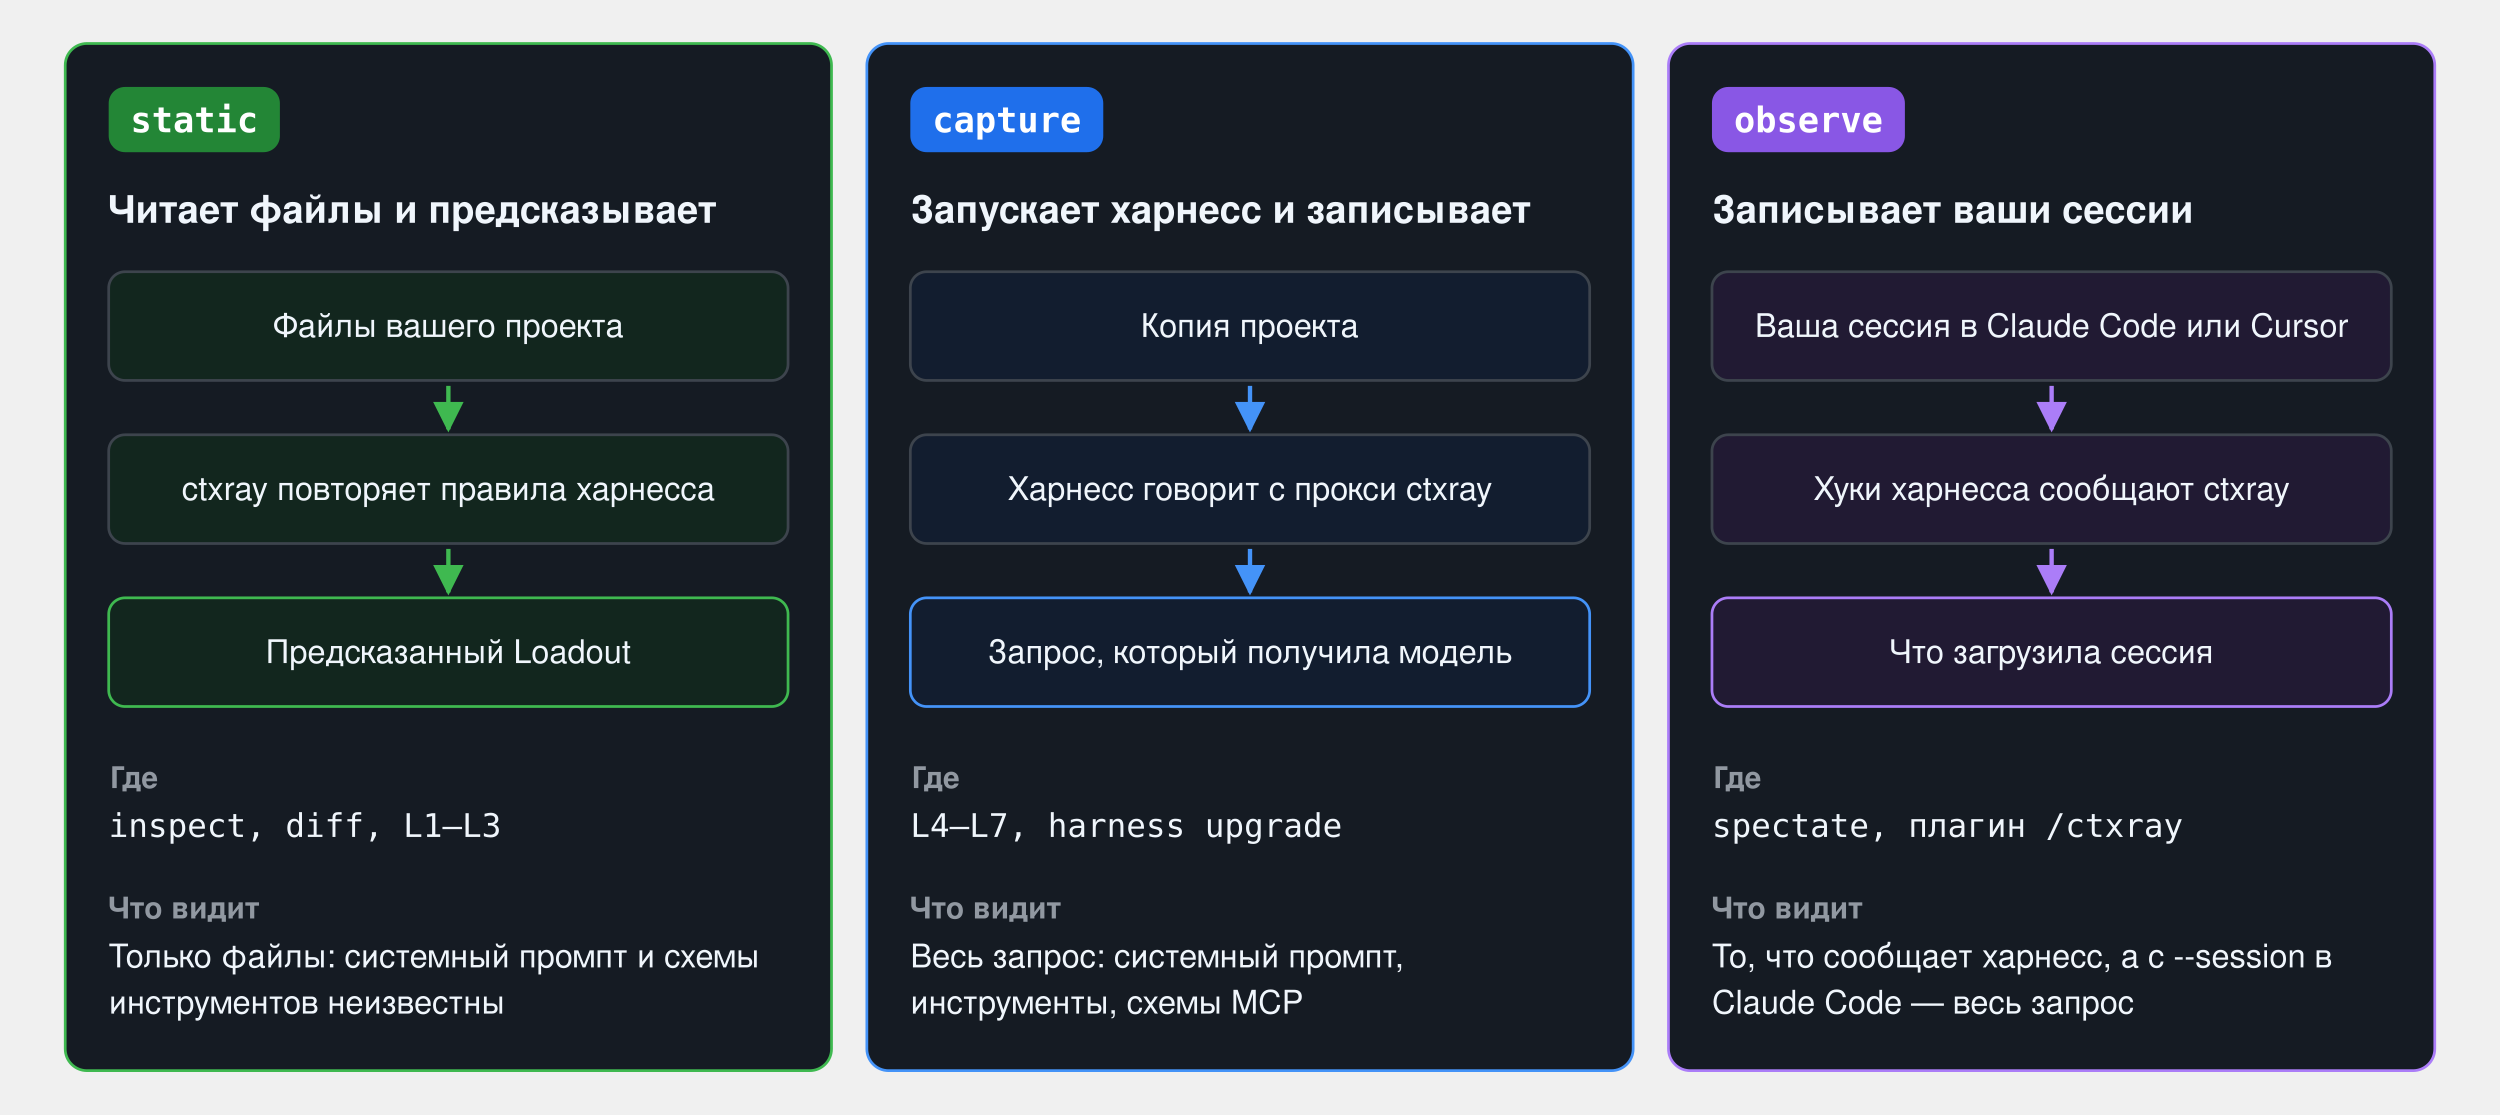
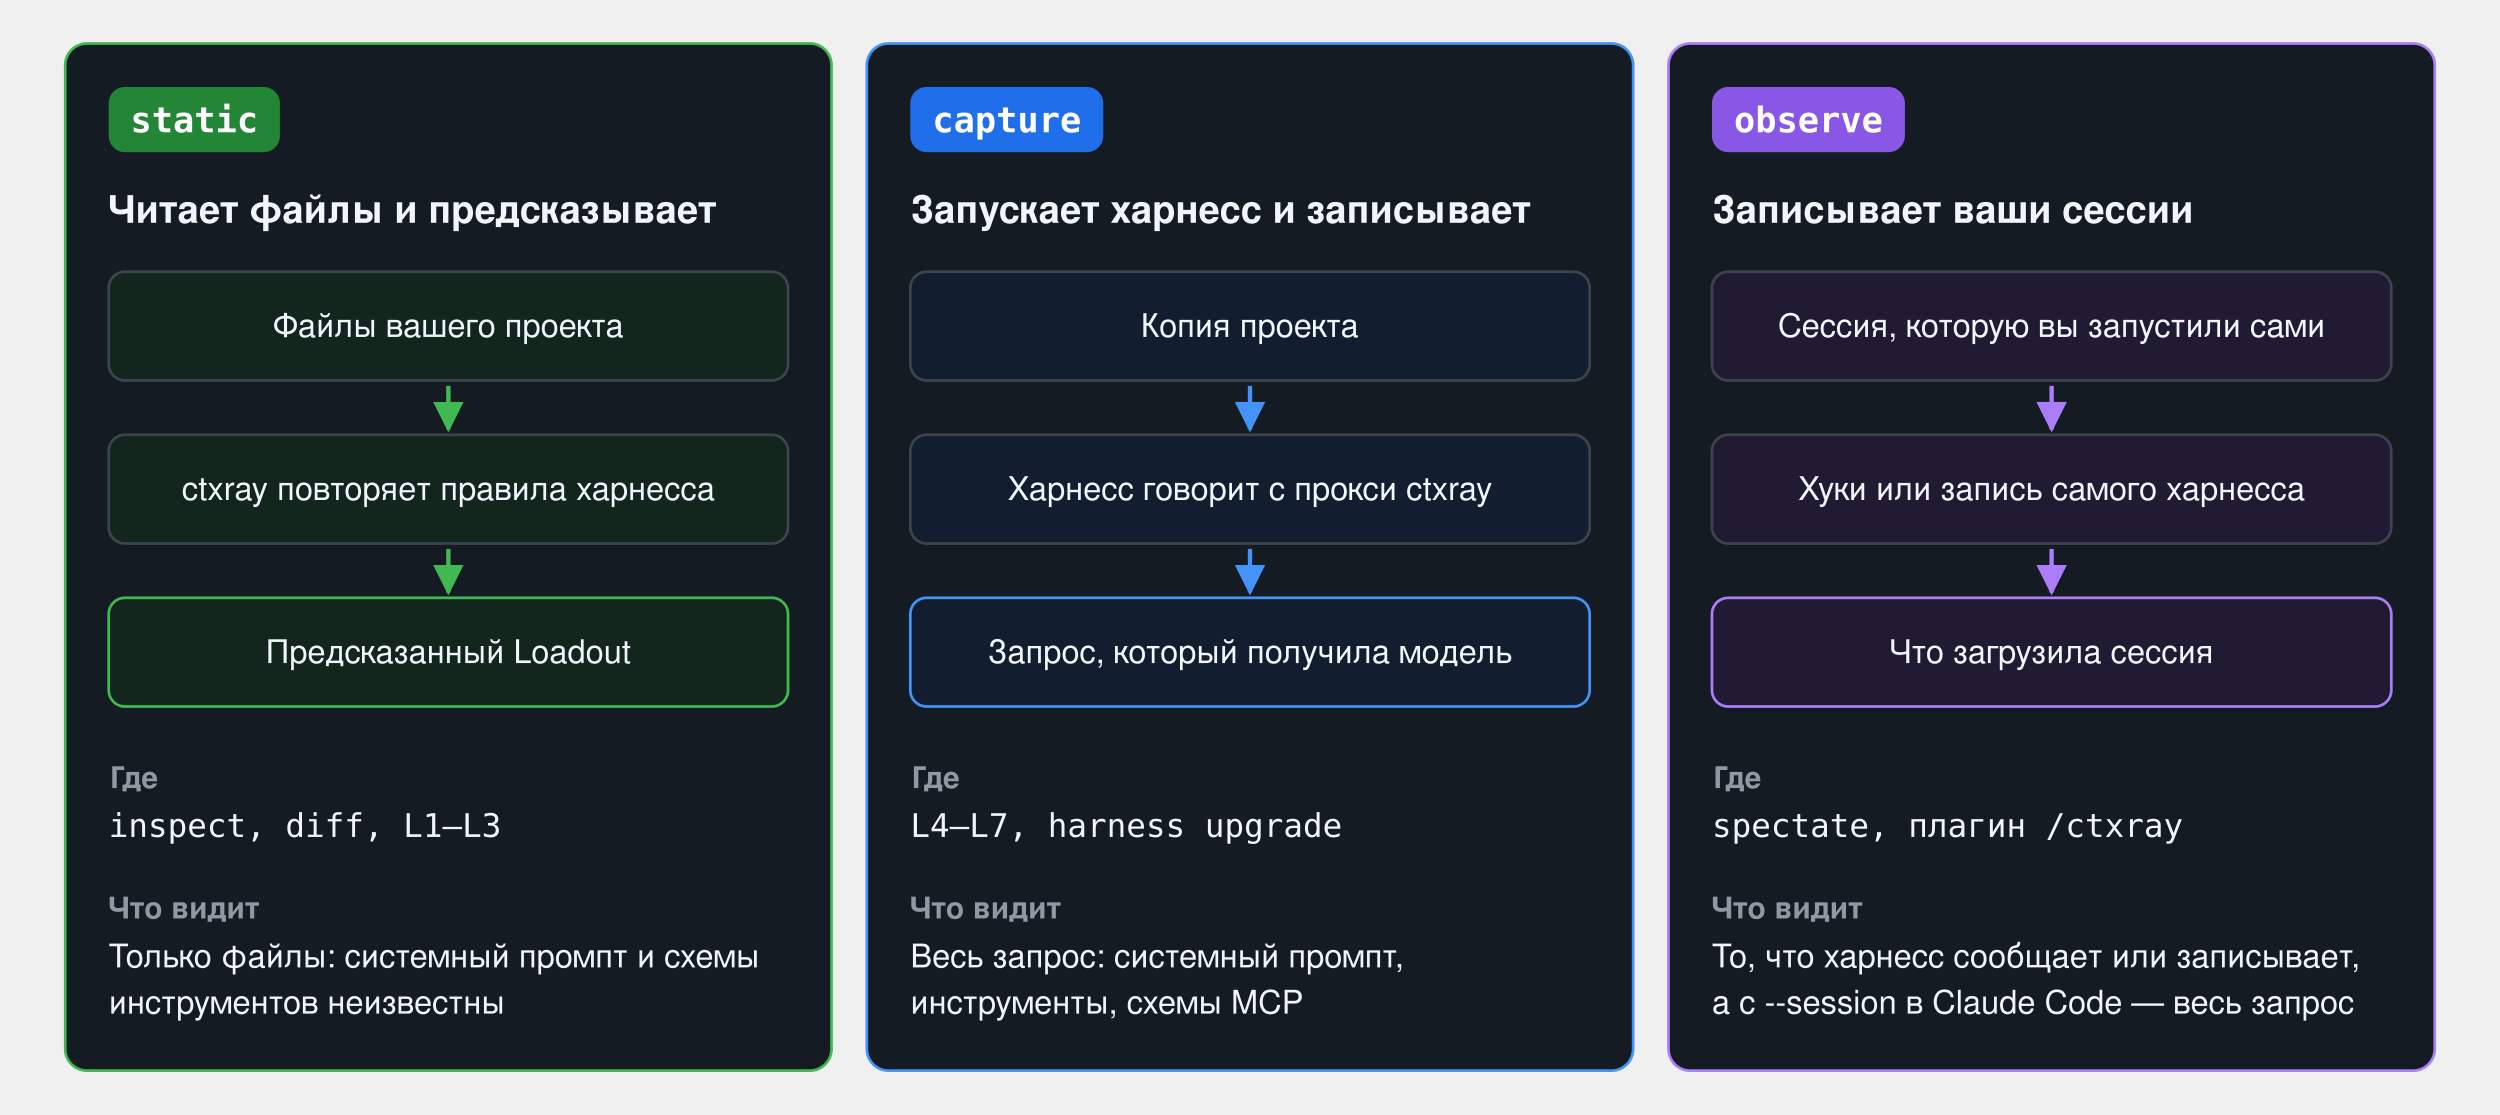
<svg xmlns="http://www.w3.org/2000/svg" width="920" height="410" viewBox="0 0 920 410" font-family="-apple-system, BlinkMacSystemFont, 'Segoe UI', Helvetica, Arial, sans-serif" role="img">
  <defs>
    <marker id="m-purple" viewBox="0 0 10 10" refX="9" refY="5" markerWidth="7" markerHeight="7" orient="auto-start-reverse">
      <path d="M0 0 L10 5 L0 10z" fill="#ab7df8" />
    </marker>
  </defs>
  <defs>
    <marker id="m-blue" viewBox="0 0 10 10" refX="9" refY="5" markerWidth="7" markerHeight="7" orient="auto-start-reverse">
      <path d="M0 0 L10 5 L0 10z" fill="#4493f8" />
    </marker>
  </defs>
  <defs>
    <marker id="m-green" viewBox="0 0 10 10" refX="9" refY="5" markerWidth="7" markerHeight="7" orient="auto-start-reverse">
      <path d="M0 0 L10 5 L0 10z" fill="#3fb950" />
    </marker>
  </defs>
  <rect x="24" y="16" width="282" height="378" rx="8" fill="#151b23" stroke="#3fb950" stroke-width="1" />
  <rect x="40" y="32" width="63" height="24" rx="6" fill="#238636" />
  <text x="71.5" y="48.68" font-size="13" fill="#ffffff" font-weight="600" text-anchor="middle" font-family="ui-monospace, SFMono-Regular, 'SF Mono', Menlo, Consolas, monospace">static</text>
  <text x="40" y="82" font-size="14" fill="#f0f6fc" font-weight="600">Читает файлы и предсказывает</text>
  <rect x="40" y="100" width="250" height="40" rx="6" fill="#12261e" stroke="#3d444d" stroke-width="1" />
  <text x="165.0" y="124" font-size="12" fill="#f0f6fc" text-anchor="middle">Файлы вашего проекта</text>
  <path d="M165.0 142 L165.0 158" fill="none" stroke="#3fb950" stroke-width="1.6" marker-end="url(#m-green)" />
  <rect x="40" y="160" width="250" height="40" rx="6" fill="#12261e" stroke="#3d444d" stroke-width="1" />
  <text x="165.0" y="184" font-size="12" fill="#f0f6fc" text-anchor="middle">ctxray повторяет правила харнесса</text>
  <path d="M165.0 202 L165.0 218" fill="none" stroke="#3fb950" stroke-width="1.6" marker-end="url(#m-green)" />
  <rect x="40" y="220" width="250" height="40" rx="6" fill="#12261e" stroke="#3fb950" stroke-width="1" />
  <text x="165.0" y="244" font-size="12" fill="#f0f6fc" text-anchor="middle">Предсказанный Loadout</text>
  <text x="40" y="290" font-size="11" fill="#9198a1" font-weight="600">Где</text>
  <text x="40" y="308" font-size="12" fill="#f0f6fc" font-family="ui-monospace, SFMono-Regular, 'SF Mono', Menlo, Consolas, monospace">inspect, diff, L1–L3</text>
  <text x="40" y="338" font-size="11" fill="#9198a1" font-weight="600">Что видит</text>
  <text x="40" y="356" font-size="12" fill="#f0f6fc">Только файлы: системный промпт и схемы</text>
  <text x="40" y="373" font-size="12" fill="#f0f6fc">инструментов неизвестны</text>
  <rect x="319" y="16" width="282" height="378" rx="8" fill="#151b23" stroke="#4493f8" stroke-width="1" />
  <rect x="335" y="32" width="71" height="24" rx="6" fill="#1f6feb" />
  <text x="370.5" y="48.68" font-size="13" fill="#ffffff" font-weight="600" text-anchor="middle" font-family="ui-monospace, SFMono-Regular, 'SF Mono', Menlo, Consolas, monospace">capture</text>
  <text x="335" y="82" font-size="14" fill="#f0f6fc" font-weight="600">Запускает харнесс и записывает</text>
  <rect x="335" y="100" width="250" height="40" rx="6" fill="#121d2f" stroke="#3d444d" stroke-width="1" />
  <text x="460.0" y="124" font-size="12" fill="#f0f6fc" text-anchor="middle">Копия проекта</text>
  <path d="M460.0 142 L460.0 158" fill="none" stroke="#4493f8" stroke-width="1.6" marker-end="url(#m-blue)" />
  <rect x="335" y="160" width="250" height="40" rx="6" fill="#121d2f" stroke="#3d444d" stroke-width="1" />
  <text x="460.0" y="184" font-size="12" fill="#f0f6fc" text-anchor="middle">Харнесс говорит с прокси ctxray</text>
  <path d="M460.0 202 L460.0 218" fill="none" stroke="#4493f8" stroke-width="1.6" marker-end="url(#m-blue)" />
  <rect x="335" y="220" width="250" height="40" rx="6" fill="#121d2f" stroke="#4493f8" stroke-width="1" />
  <text x="460.0" y="244" font-size="12" fill="#f0f6fc" text-anchor="middle">Запрос, который получила модель</text>
  <text x="335" y="290" font-size="11" fill="#9198a1" font-weight="600">Где</text>
  <text x="335" y="308" font-size="12" fill="#f0f6fc" font-family="ui-monospace, SFMono-Regular, 'SF Mono', Menlo, Consolas, monospace">L4–L7, harness upgrade</text>
  <text x="335" y="338" font-size="11" fill="#9198a1" font-weight="600">Что видит</text>
  <text x="335" y="356" font-size="12" fill="#f0f6fc">Весь запрос: системный промпт,</text>
  <text x="335" y="373" font-size="12" fill="#f0f6fc">инструменты, схемы MCP</text>
  <rect x="614" y="16" width="282" height="378" rx="8" fill="#151b23" stroke="#ab7df8" stroke-width="1" />
  <rect x="630" y="32" width="71" height="24" rx="6" fill="#8957e5" />
  <text x="665.5" y="48.68" font-size="13" fill="#ffffff" font-weight="600" text-anchor="middle" font-family="ui-monospace, SFMono-Regular, 'SF Mono', Menlo, Consolas, monospace">observe</text>
  <text x="630" y="82" font-size="14" fill="#f0f6fc" font-weight="600">Записывает ваши сессии</text>
  <rect x="630" y="100" width="250" height="40" rx="6" fill="#211a33" stroke="#3d444d" stroke-width="1" />
-   <text x="755.0" y="124" font-size="12" fill="#f0f6fc" text-anchor="middle">Ваша сессия в Claude Code или Cursor</text>
+   <text x="755.0" y="124" font-size="12" fill="#f0f6fc" text-anchor="middle">Сессия, которую вы запустили сами</text>
  <path d="M755.0 142 L755.0 158" fill="none" stroke="#ab7df8" stroke-width="1.6" marker-end="url(#m-purple)" />
  <rect x="630" y="160" width="250" height="40" rx="6" fill="#211a33" stroke="#3d444d" stroke-width="1" />
-   <text x="755.0" y="184" font-size="12" fill="#f0f6fc" text-anchor="middle">Хуки харнесса сообщают ctxray</text>
+   <text x="755.0" y="184" font-size="12" fill="#f0f6fc" text-anchor="middle">Хуки или запись самого харнесса</text>
  <path d="M755.0 202 L755.0 218" fill="none" stroke="#ab7df8" stroke-width="1.6" marker-end="url(#m-purple)" />
  <rect x="630" y="220" width="250" height="40" rx="6" fill="#211a33" stroke="#ab7df8" stroke-width="1" />
  <text x="755.0" y="244" font-size="12" fill="#f0f6fc" text-anchor="middle">Что загрузила сессия</text>
  <text x="630" y="290" font-size="11" fill="#9198a1" font-weight="600">Где</text>
  <text x="630" y="308" font-size="12" fill="#f0f6fc" font-family="ui-monospace, SFMono-Regular, 'SF Mono', Menlo, Consolas, monospace">spectate, плагин /ctxray</text>
  <text x="630" y="338" font-size="11" fill="#9198a1" font-weight="600">Что видит</text>
-   <text x="630" y="356" font-size="12" fill="#f0f6fc">То, что сообщает харнесс, а с --session в</text>
-   <text x="630" y="373" font-size="12" fill="#f0f6fc">Claude Code — весь запрос</text>
+   <text x="630" y="356" font-size="12" fill="#f0f6fc">То, что харнесс сообщает или записывает,</text>
+   <text x="630" y="373" font-size="12" fill="#f0f6fc">а с --session в Claude Code — весь запрос</text>
</svg>
